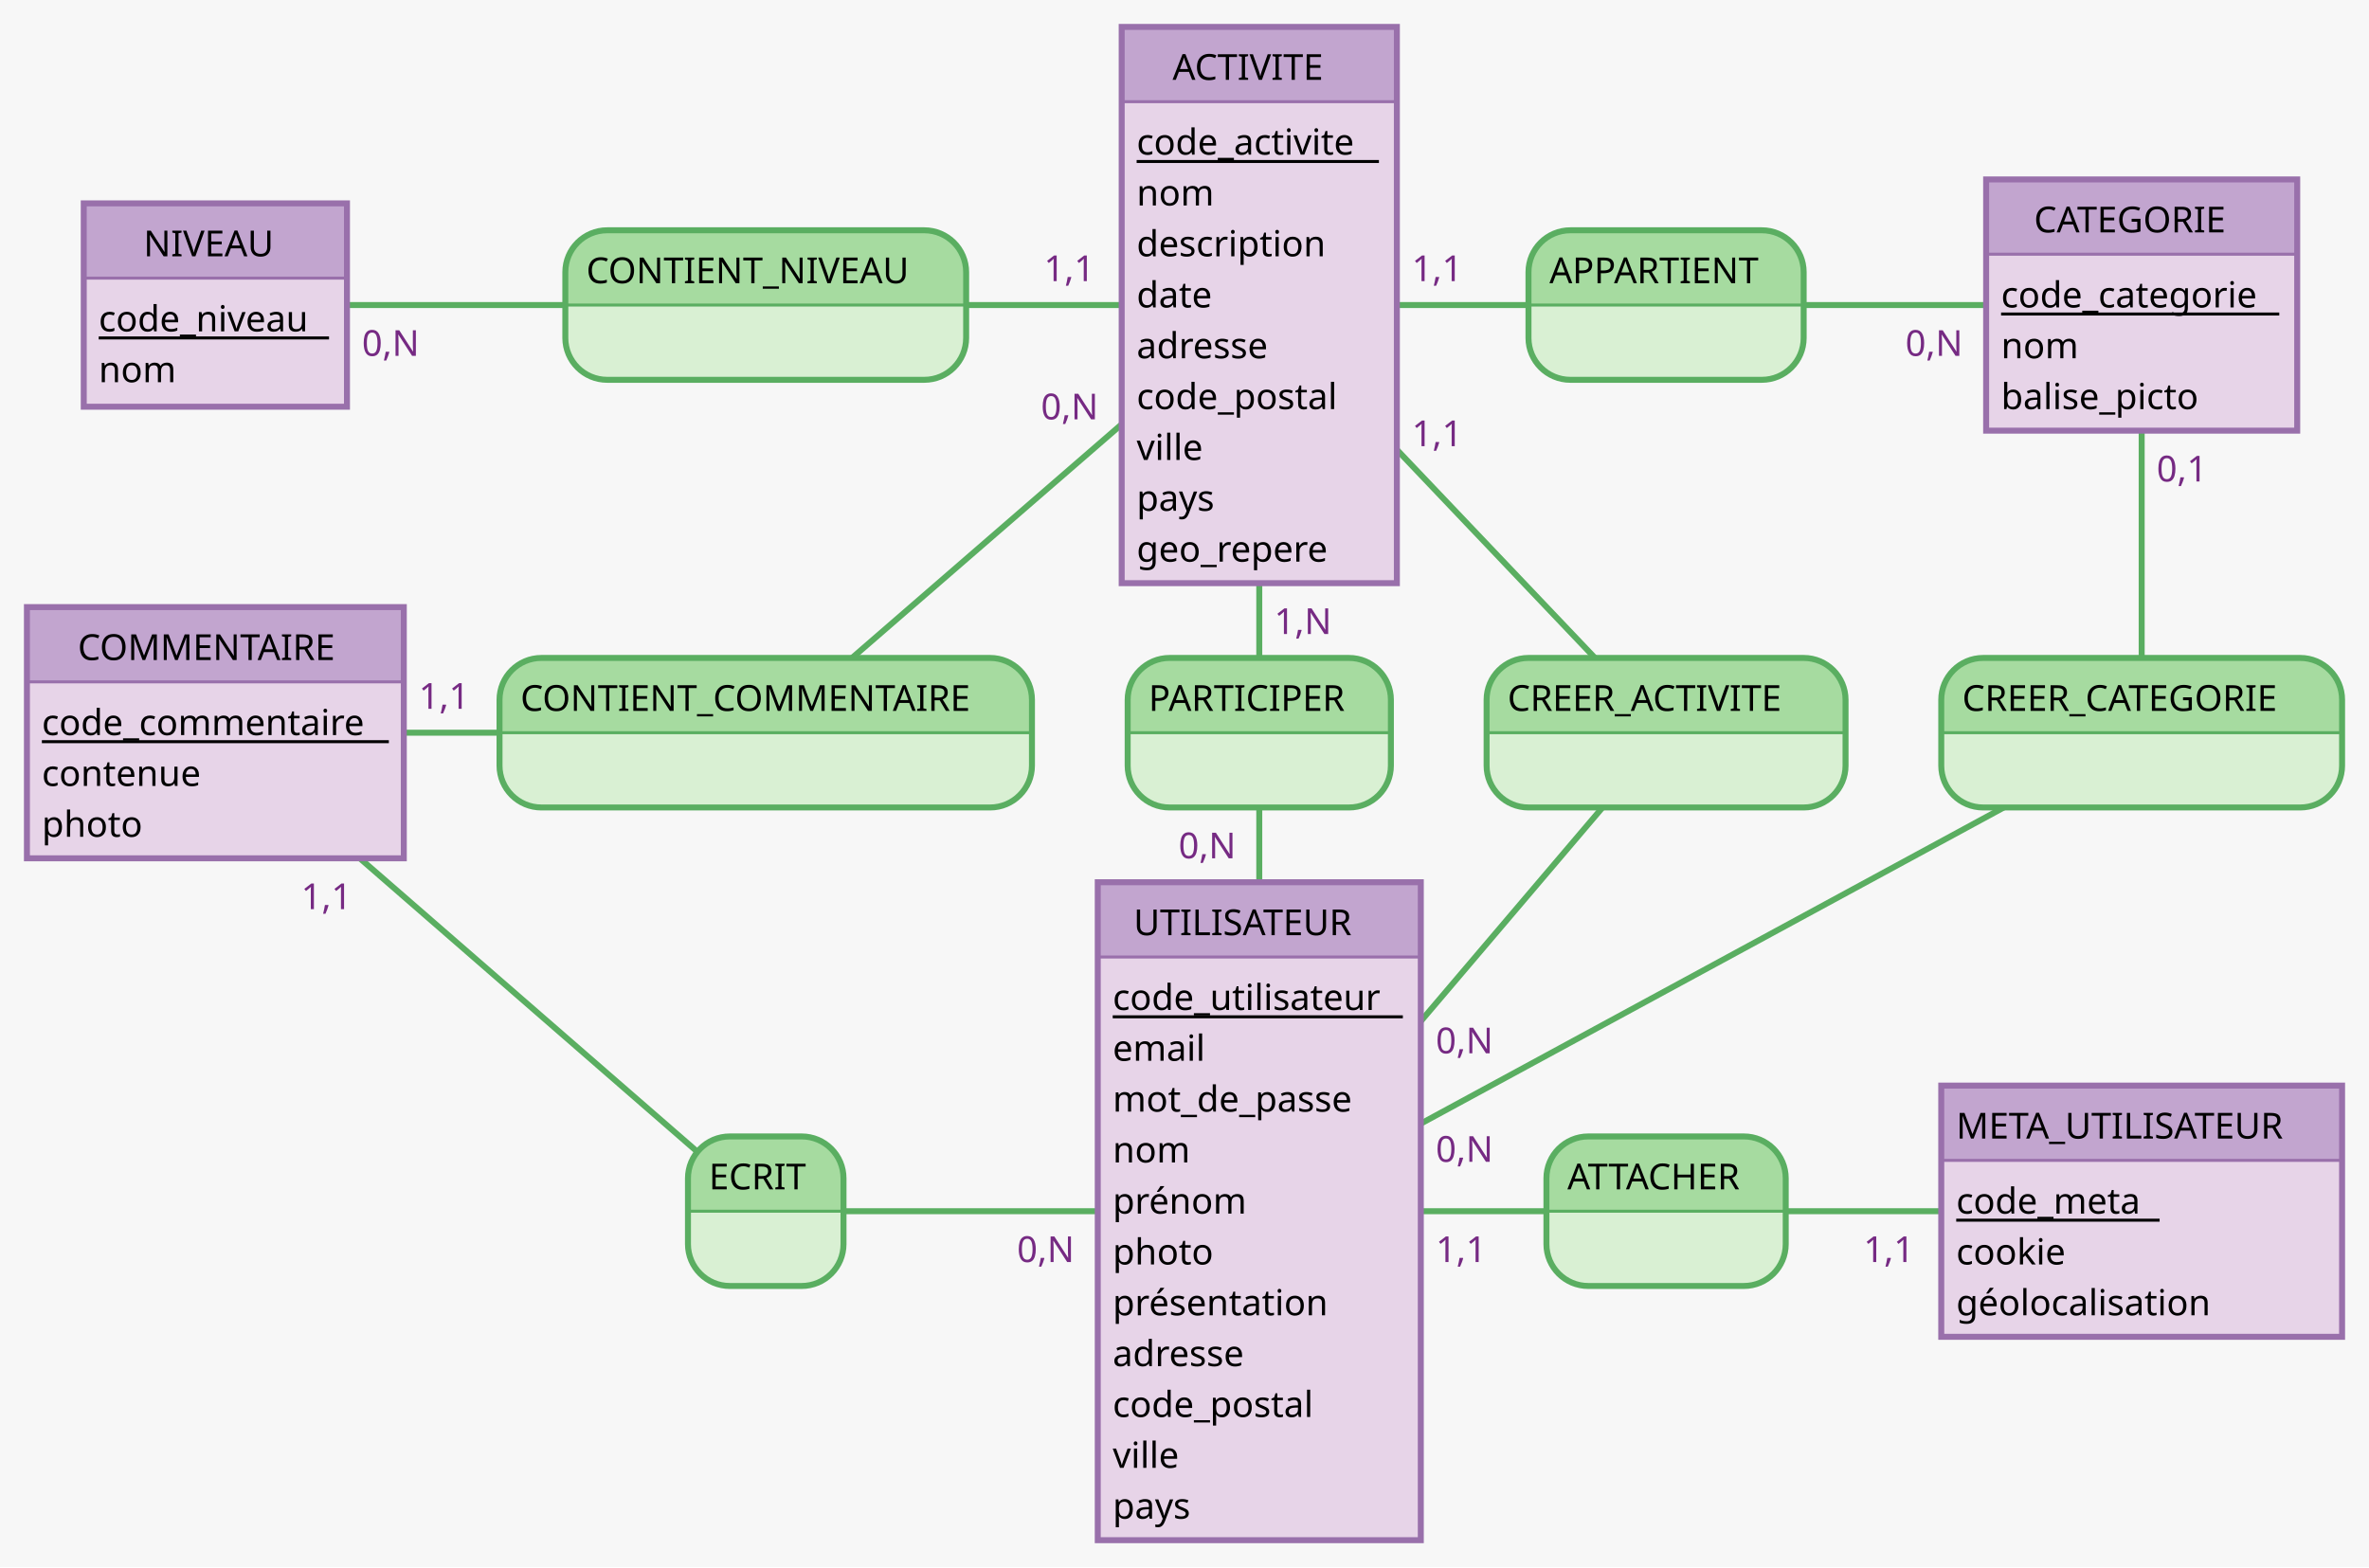
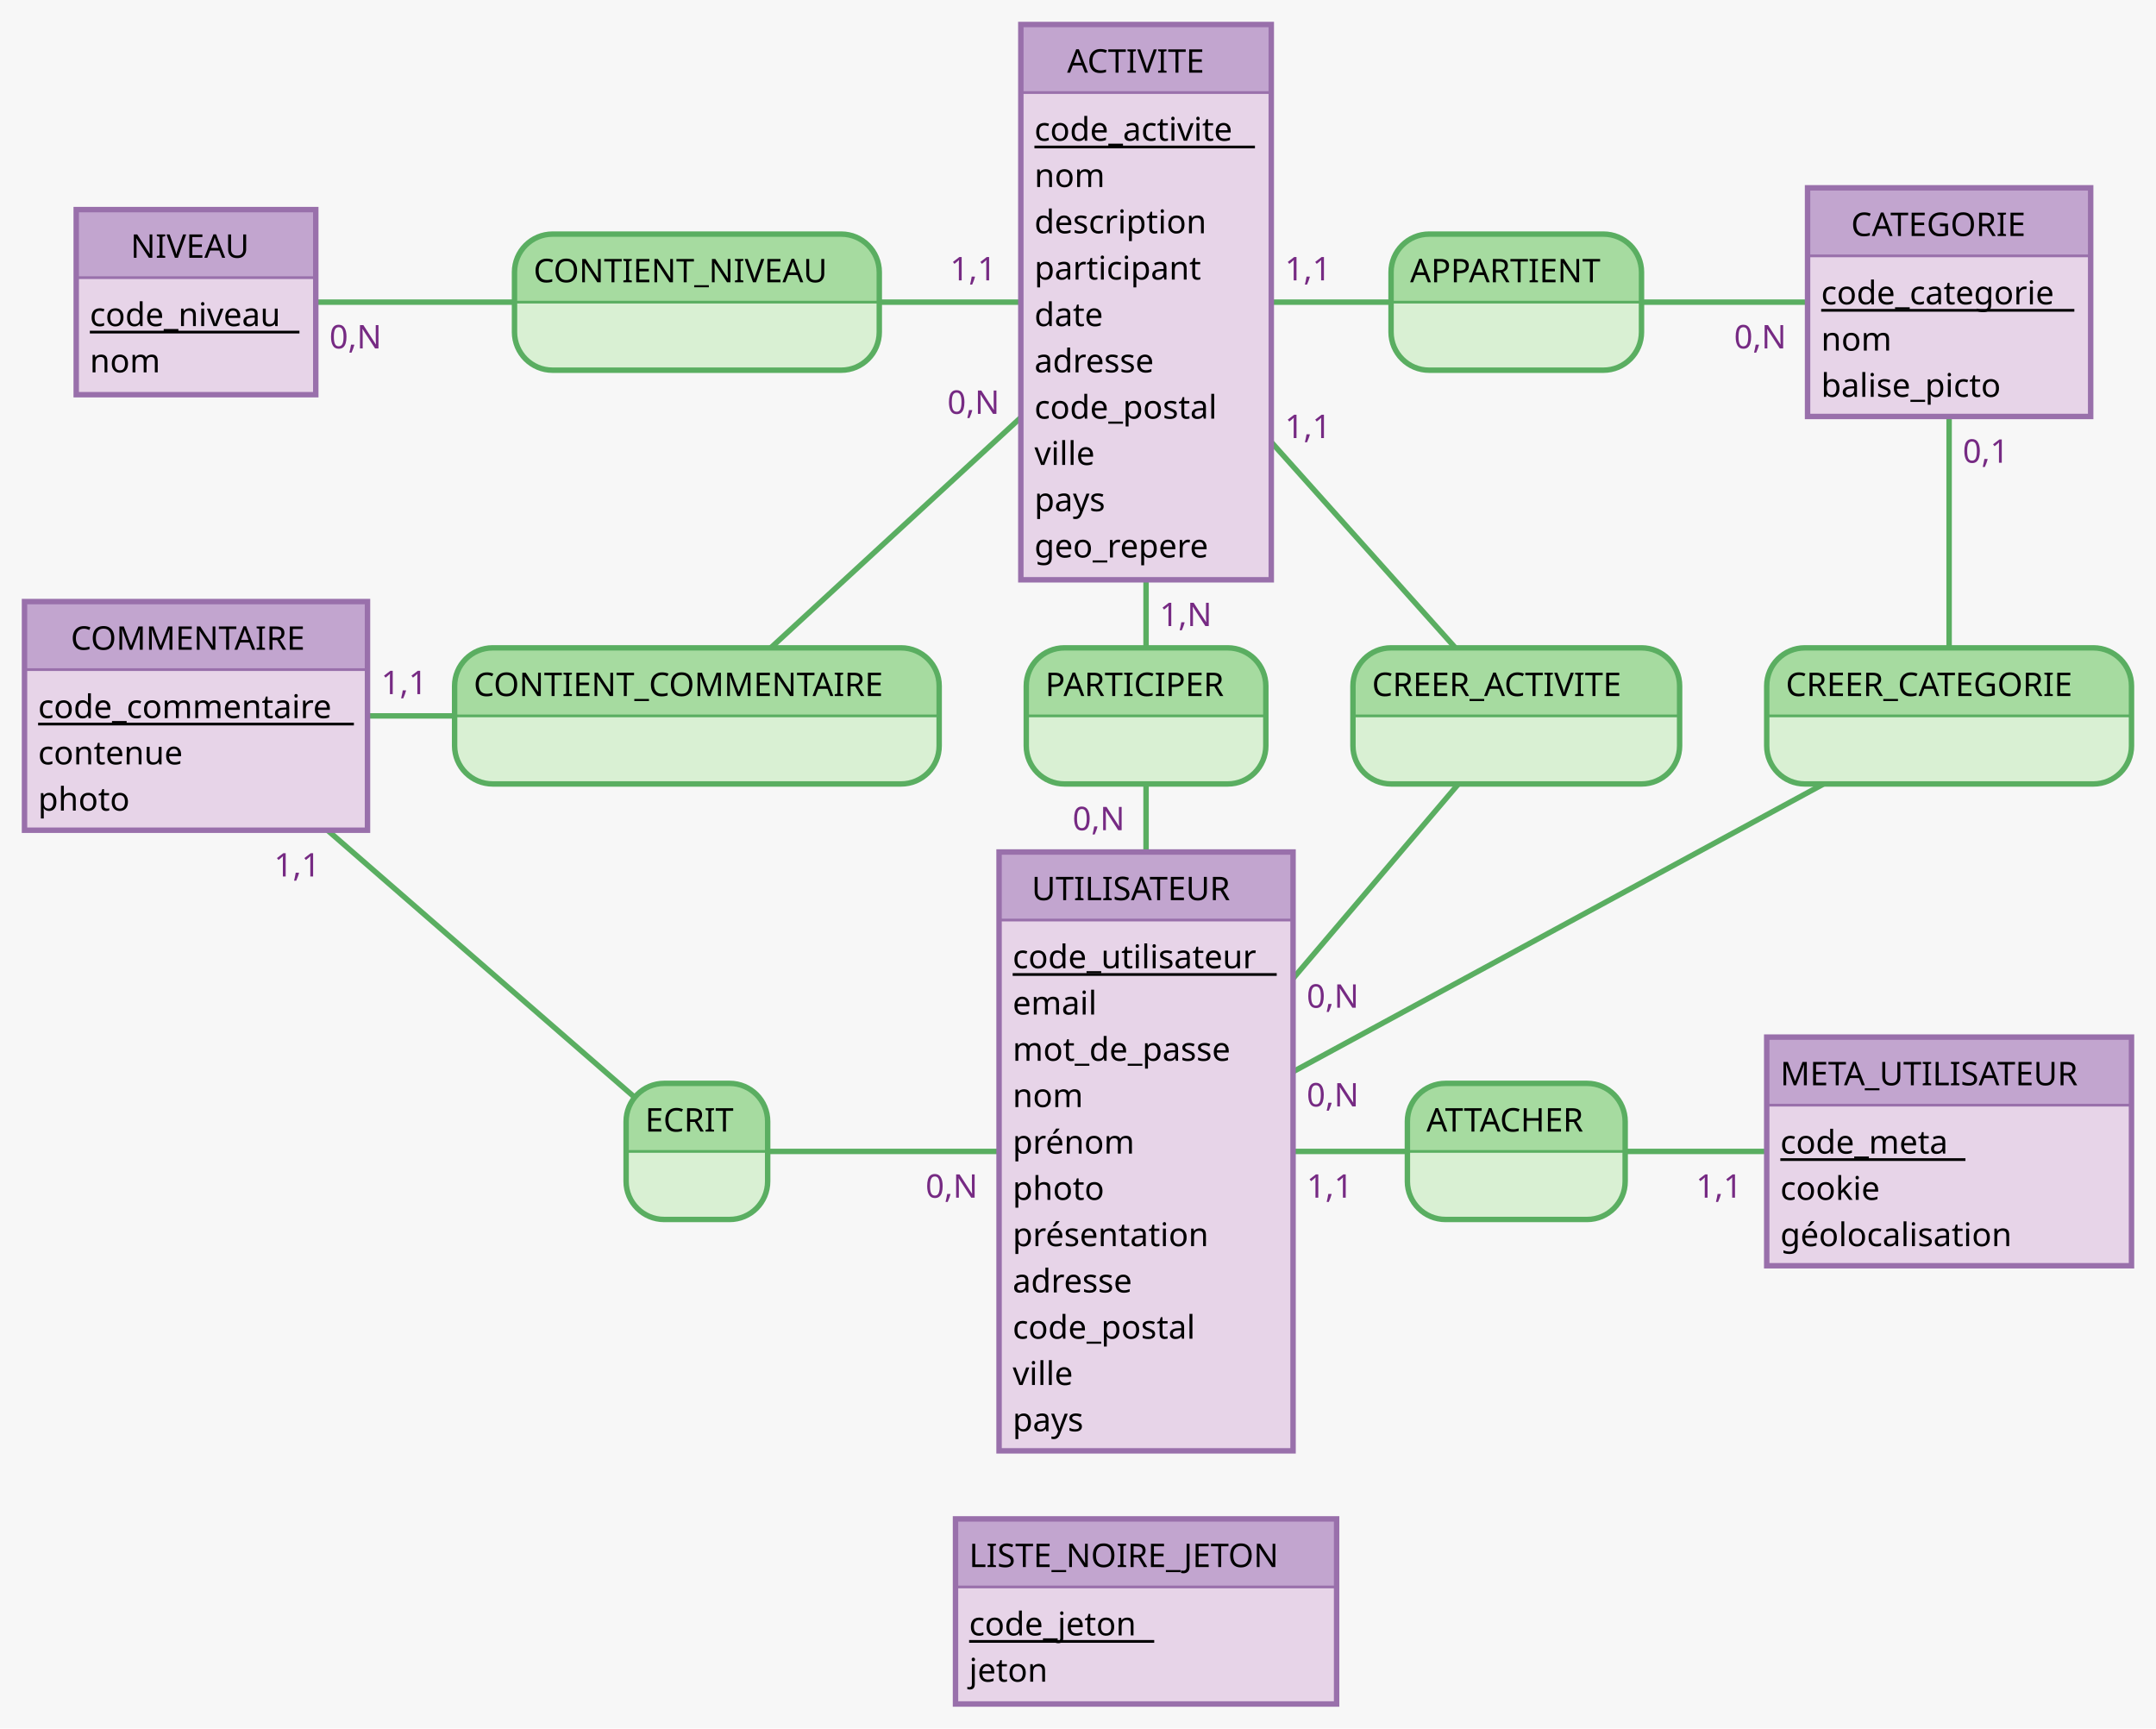
- <svg xmlns="http://www.w3.org/2000/svg" width="792" height="524" view_box="0 0 792 524">\n\n<rect id="frame" x="0" y="0" width="792" height="524" fill="#f7f7f7" stroke="none" stroke-width="0" />
-   <line x1="421" y1="102" x2="557" y2="102" stroke="#5aae61" stroke-width="2" />
-   <text x="472" y="94.0" fill="#762a83" font-family="Verdana" font-size="12">1,1</text>
-   <line x1="716" y1="102" x2="557" y2="102" stroke="#5aae61" stroke-width="2" />
-   <text x="637" y="119.0" fill="#762a83" font-family="Verdana" font-size="12">0,N</text>
+ <svg xmlns="http://www.w3.org/2000/svg" width="792" height="635" view_box="0 0 792 635">\n\n<rect id="frame" x="0" y="0" width="792" height="635" fill="#f7f7f7" stroke="none" stroke-width="0" />
+   <line x1="421" y1="111" x2="557" y2="111" stroke="#5aae61" stroke-width="2" />
+   <text x="472" y="103.0" fill="#762a83" font-family="Verdana" font-size="12">1,1</text>
+   <line x1="716" y1="111" x2="557" y2="111" stroke="#5aae61" stroke-width="2" />
+   <text x="637" y="128.0" fill="#762a83" font-family="Verdana" font-size="12">0,N</text>
  <g id="association-APPARTIENT">
-     <path d="M 589 77 a 14 14 90 0 1 14 14 V 102 h -92 V 91 a 14 14 90 0 1 14 -14" fill="#a6dba0" stroke="#a6dba0" stroke-width="0" />
-     <path d="M 603 102.0 v 11 a 14 14 90 0 1 -14 14 H 525 a 14 14 90 0 1 -14 -14 V 102.0 H 92" fill="#d9f0d3" stroke="#d9f0d3" stroke-width="0" />
-     <rect x="511" y="77" width="92" height="50" fill="none" rx="14" stroke="#5aae61" stroke-width="2" />
-     <line x1="511" y1="102" x2="603" y2="102" stroke="#5aae61" stroke-width="1" />
-     <text x="518" y="94.7" fill="#000000" font-family="Verdana" font-size="12">APPARTIENT</text>
+     <path d="M 589 86 a 14 14 90 0 1 14 14 V 111 h -92 V 100 a 14 14 90 0 1 14 -14" fill="#a6dba0" stroke="#a6dba0" stroke-width="0" />
+     <path d="M 603 111.0 v 11 a 14 14 90 0 1 -14 14 H 525 a 14 14 90 0 1 -14 -14 V 111.0 H 92" fill="#d9f0d3" stroke="#d9f0d3" stroke-width="0" />
+     <rect x="511" y="86" width="92" height="50" fill="none" rx="14" stroke="#5aae61" stroke-width="2" />
+     <line x1="511" y1="111" x2="603" y2="111" stroke="#5aae61" stroke-width="1" />
+     <text x="518" y="103.7" fill="#000000" font-family="Verdana" font-size="12">APPARTIENT</text>
  </g>
-   <line x1="421" y1="405" x2="421" y2="245" stroke="#5aae61" stroke-width="2" />
-   <text x="394.0" y="287" fill="#762a83" font-family="Verdana" font-size="12">0,N</text>
-   <line x1="421" y1="102" x2="421" y2="245" stroke="#5aae61" stroke-width="2" />
-   <text x="426.0" y="212" fill="#762a83" font-family="Verdana" font-size="12">1,N</text>
+   <line x1="421" y1="423" x2="421" y2="263" stroke="#5aae61" stroke-width="2" />
+   <text x="394.0" y="305" fill="#762a83" font-family="Verdana" font-size="12">0,N</text>
+   <line x1="421" y1="111" x2="421" y2="263" stroke="#5aae61" stroke-width="2" />
+   <text x="426.0" y="230" fill="#762a83" font-family="Verdana" font-size="12">1,N</text>
  <g id="association-PARTICIPER">
-     <path d="M 451 220 a 14 14 90 0 1 14 14 V 245 h -88 V 234 a 14 14 90 0 1 14 -14" fill="#a6dba0" stroke="#a6dba0" stroke-width="0" />
-     <path d="M 465 245.0 v 11 a 14 14 90 0 1 -14 14 H 391 a 14 14 90 0 1 -14 -14 V 245.0 H 88" fill="#d9f0d3" stroke="#d9f0d3" stroke-width="0" />
-     <rect x="377" y="220" width="88" height="50" fill="none" rx="14" stroke="#5aae61" stroke-width="2" />
-     <line x1="377" y1="245" x2="465" y2="245" stroke="#5aae61" stroke-width="1" />
-     <text x="384" y="237.7" fill="#000000" font-family="Verdana" font-size="12">PARTICIPER</text>
+     <path d="M 451 238 a 14 14 90 0 1 14 14 V 263 h -88 V 252 a 14 14 90 0 1 14 -14" fill="#a6dba0" stroke="#a6dba0" stroke-width="0" />
+     <path d="M 465 263.0 v 11 a 14 14 90 0 1 -14 14 H 391 a 14 14 90 0 1 -14 -14 V 263.0 H 88" fill="#d9f0d3" stroke="#d9f0d3" stroke-width="0" />
+     <rect x="377" y="238" width="88" height="50" fill="none" rx="14" stroke="#5aae61" stroke-width="2" />
+     <line x1="377" y1="263" x2="465" y2="263" stroke="#5aae61" stroke-width="1" />
+     <text x="384" y="255.7" fill="#000000" font-family="Verdana" font-size="12">PARTICIPER</text>
  </g>
-   <line x1="72" y1="245" x2="256" y2="245" stroke="#5aae61" stroke-width="2" />
-   <text x="140" y="237.0" fill="#762a83" font-family="Verdana" font-size="12">1,1</text>
-   <line x1="421" y1="102" x2="256" y2="245" stroke="#5aae61" stroke-width="2" />
-   <text x="348" y="140.225" fill="#762a83" font-family="Verdana" font-size="12">0,N</text>
+   <line x1="72" y1="263" x2="256" y2="263" stroke="#5aae61" stroke-width="2" />
+   <text x="140" y="255.0" fill="#762a83" font-family="Verdana" font-size="12">1,1</text>
+   <line x1="421" y1="111" x2="256" y2="263" stroke="#5aae61" stroke-width="2" />
+   <text x="348" y="152.037" fill="#762a83" font-family="Verdana" font-size="12">0,N</text>
  <g id="association-CONTIENT_COMMENTAIRE">
-     <path d="M 331 220 a 14 14 90 0 1 14 14 V 245 h -178 V 234 a 14 14 90 0 1 14 -14" fill="#a6dba0" stroke="#a6dba0" stroke-width="0" />
-     <path d="M 345 245.0 v 11 a 14 14 90 0 1 -14 14 H 181 a 14 14 90 0 1 -14 -14 V 245.0 H 178" fill="#d9f0d3" stroke="#d9f0d3" stroke-width="0" />
-     <rect x="167" y="220" width="178" height="50" fill="none" rx="14" stroke="#5aae61" stroke-width="2" />
-     <line x1="167" y1="245" x2="345" y2="245" stroke="#5aae61" stroke-width="1" />
-     <text x="174" y="237.7" fill="#000000" font-family="Verdana" font-size="12">CONTIENT_COMMENTAIRE</text>
+     <path d="M 331 238 a 14 14 90 0 1 14 14 V 263 h -178 V 252 a 14 14 90 0 1 14 -14" fill="#a6dba0" stroke="#a6dba0" stroke-width="0" />
+     <path d="M 345 263.0 v 11 a 14 14 90 0 1 -14 14 H 181 a 14 14 90 0 1 -14 -14 V 263.0 H 178" fill="#d9f0d3" stroke="#d9f0d3" stroke-width="0" />
+     <rect x="167" y="238" width="178" height="50" fill="none" rx="14" stroke="#5aae61" stroke-width="2" />
+     <line x1="167" y1="263" x2="345" y2="263" stroke="#5aae61" stroke-width="1" />
+     <text x="174" y="255.7" fill="#000000" font-family="Verdana" font-size="12">CONTIENT_COMMENTAIRE</text>
  </g>
-   <line x1="421" y1="405" x2="716" y2="245" stroke="#5aae61" stroke-width="2" />
-   <text x="480" y="388.485" fill="#762a83" font-family="Verdana" font-size="12">0,N</text>
-   <line x1="716" y1="102" x2="716" y2="245" stroke="#5aae61" stroke-width="2" />
-   <text x="721.0" y="161" fill="#762a83" font-family="Verdana" font-size="12">0,1</text>
+   <line x1="421" y1="423" x2="716" y2="263" stroke="#5aae61" stroke-width="2" />
+   <text x="480" y="406.485" fill="#762a83" font-family="Verdana" font-size="12">0,N</text>
+   <line x1="716" y1="111" x2="716" y2="263" stroke="#5aae61" stroke-width="2" />
+   <text x="721.0" y="170" fill="#762a83" font-family="Verdana" font-size="12">0,1</text>
  <g id="association-CREER_CATEGORIE">
-     <path d="M 769 220 a 14 14 90 0 1 14 14 V 245 h -134 V 234 a 14 14 90 0 1 14 -14" fill="#a6dba0" stroke="#a6dba0" stroke-width="0" />
-     <path d="M 783 245.0 v 11 a 14 14 90 0 1 -14 14 H 663 a 14 14 90 0 1 -14 -14 V 245.0 H 134" fill="#d9f0d3" stroke="#d9f0d3" stroke-width="0" />
-     <rect x="649" y="220" width="134" height="50" fill="none" rx="14" stroke="#5aae61" stroke-width="2" />
-     <line x1="649" y1="245" x2="783" y2="245" stroke="#5aae61" stroke-width="1" />
-     <text x="656" y="237.7" fill="#000000" font-family="Verdana" font-size="12">CREER_CATEGORIE</text>
+     <path d="M 769 238 a 14 14 90 0 1 14 14 V 263 h -134 V 252 a 14 14 90 0 1 14 -14" fill="#a6dba0" stroke="#a6dba0" stroke-width="0" />
+     <path d="M 783 263.0 v 11 a 14 14 90 0 1 -14 14 H 663 a 14 14 90 0 1 -14 -14 V 263.0 H 134" fill="#d9f0d3" stroke="#d9f0d3" stroke-width="0" />
+     <rect x="649" y="238" width="134" height="50" fill="none" rx="14" stroke="#5aae61" stroke-width="2" />
+     <line x1="649" y1="263" x2="783" y2="263" stroke="#5aae61" stroke-width="1" />
+     <text x="656" y="255.7" fill="#000000" font-family="Verdana" font-size="12">CREER_CATEGORIE</text>
  </g>
-   <line x1="72" y1="245" x2="256" y2="405" stroke="#5aae61" stroke-width="2" />
-   <text x="100.675" y="304" fill="#762a83" font-family="Verdana" font-size="12">1,1</text>
-   <line x1="421" y1="405" x2="256" y2="405" stroke="#5aae61" stroke-width="2" />
-   <text x="340" y="422.0" fill="#762a83" font-family="Verdana" font-size="12">0,N</text>
+   <line x1="72" y1="263" x2="256" y2="423" stroke="#5aae61" stroke-width="2" />
+   <text x="100.675" y="322" fill="#762a83" font-family="Verdana" font-size="12">1,1</text>
+   <line x1="421" y1="423" x2="256" y2="423" stroke="#5aae61" stroke-width="2" />
+   <text x="340" y="440.0" fill="#762a83" font-family="Verdana" font-size="12">0,N</text>
  <g id="association-ECRIT">
-     <path d="M 268 380 a 14 14 90 0 1 14 14 V 405 h -52 V 394 a 14 14 90 0 1 14 -14" fill="#a6dba0" stroke="#a6dba0" stroke-width="0" />
-     <path d="M 282 405.0 v 11 a 14 14 90 0 1 -14 14 H 244 a 14 14 90 0 1 -14 -14 V 405.0 H 52" fill="#d9f0d3" stroke="#d9f0d3" stroke-width="0" />
-     <rect x="230" y="380" width="52" height="50" fill="none" rx="14" stroke="#5aae61" stroke-width="2" />
-     <line x1="230" y1="405" x2="282" y2="405" stroke="#5aae61" stroke-width="1" />
-     <text x="237" y="397.7" fill="#000000" font-family="Verdana" font-size="12">ECRIT</text>
+     <path d="M 268 398 a 14 14 90 0 1 14 14 V 423 h -52 V 412 a 14 14 90 0 1 14 -14" fill="#a6dba0" stroke="#a6dba0" stroke-width="0" />
+     <path d="M 282 423.0 v 11 a 14 14 90 0 1 -14 14 H 244 a 14 14 90 0 1 -14 -14 V 423.0 H 52" fill="#d9f0d3" stroke="#d9f0d3" stroke-width="0" />
+     <rect x="230" y="398" width="52" height="50" fill="none" rx="14" stroke="#5aae61" stroke-width="2" />
+     <line x1="230" y1="423" x2="282" y2="423" stroke="#5aae61" stroke-width="1" />
+     <text x="237" y="415.7" fill="#000000" font-family="Verdana" font-size="12">ECRIT</text>
  </g>
-   <line x1="421" y1="102" x2="256" y2="102" stroke="#5aae61" stroke-width="2" />
-   <text x="349" y="94.0" fill="#762a83" font-family="Verdana" font-size="12">1,1</text>
-   <line x1="72" y1="102" x2="256" y2="102" stroke="#5aae61" stroke-width="2" />
-   <text x="121" y="119.0" fill="#762a83" font-family="Verdana" font-size="12">0,N</text>
+   <line x1="421" y1="111" x2="256" y2="111" stroke="#5aae61" stroke-width="2" />
+   <text x="349" y="103.0" fill="#762a83" font-family="Verdana" font-size="12">1,1</text>
+   <line x1="72" y1="111" x2="256" y2="111" stroke="#5aae61" stroke-width="2" />
+   <text x="121" y="128.0" fill="#762a83" font-family="Verdana" font-size="12">0,N</text>
  <g id="association-CONTIENT_NIVEAU">
-     <path d="M 309 77 a 14 14 90 0 1 14 14 V 102 h -134 V 91 a 14 14 90 0 1 14 -14" fill="#a6dba0" stroke="#a6dba0" stroke-width="0" />
-     <path d="M 323 102.0 v 11 a 14 14 90 0 1 -14 14 H 203 a 14 14 90 0 1 -14 -14 V 102.0 H 134" fill="#d9f0d3" stroke="#d9f0d3" stroke-width="0" />
-     <rect x="189" y="77" width="134" height="50" fill="none" rx="14" stroke="#5aae61" stroke-width="2" />
-     <line x1="189" y1="102" x2="323" y2="102" stroke="#5aae61" stroke-width="1" />
-     <text x="196" y="94.7" fill="#000000" font-family="Verdana" font-size="12">CONTIENT_NIVEAU</text>
+     <path d="M 309 86 a 14 14 90 0 1 14 14 V 111 h -134 V 100 a 14 14 90 0 1 14 -14" fill="#a6dba0" stroke="#a6dba0" stroke-width="0" />
+     <path d="M 323 111.0 v 11 a 14 14 90 0 1 -14 14 H 203 a 14 14 90 0 1 -14 -14 V 111.0 H 134" fill="#d9f0d3" stroke="#d9f0d3" stroke-width="0" />
+     <rect x="189" y="86" width="134" height="50" fill="none" rx="14" stroke="#5aae61" stroke-width="2" />
+     <line x1="189" y1="111" x2="323" y2="111" stroke="#5aae61" stroke-width="1" />
+     <text x="196" y="103.7" fill="#000000" font-family="Verdana" font-size="12">CONTIENT_NIVEAU</text>
  </g>
-   <line x1="421" y1="405" x2="557" y2="245" stroke="#5aae61" stroke-width="2" />
-   <text x="480" y="352.208" fill="#762a83" font-family="Verdana" font-size="12">0,N</text>
-   <line x1="421" y1="102" x2="557" y2="245" stroke="#5aae61" stroke-width="2" />
-   <text x="472" y="149.188" fill="#762a83" font-family="Verdana" font-size="12">1,1</text>
+   <line x1="421" y1="423" x2="557" y2="263" stroke="#5aae61" stroke-width="2" />
+   <text x="480" y="370.208" fill="#762a83" font-family="Verdana" font-size="12">0,N</text>
+   <line x1="421" y1="111" x2="557" y2="263" stroke="#5aae61" stroke-width="2" />
+   <text x="472" y="160.928" fill="#762a83" font-family="Verdana" font-size="12">1,1</text>
  <g id="association-CREER_ACTIVITE">
-     <path d="M 603 220 a 14 14 90 0 1 14 14 V 245 h -120 V 234 a 14 14 90 0 1 14 -14" fill="#a6dba0" stroke="#a6dba0" stroke-width="0" />
-     <path d="M 617 245.0 v 11 a 14 14 90 0 1 -14 14 H 511 a 14 14 90 0 1 -14 -14 V 245.0 H 120" fill="#d9f0d3" stroke="#d9f0d3" stroke-width="0" />
-     <rect x="497" y="220" width="120" height="50" fill="none" rx="14" stroke="#5aae61" stroke-width="2" />
-     <line x1="497" y1="245" x2="617" y2="245" stroke="#5aae61" stroke-width="1" />
-     <text x="504" y="237.7" fill="#000000" font-family="Verdana" font-size="12">CREER_ACTIVITE</text>
+     <path d="M 603 238 a 14 14 90 0 1 14 14 V 263 h -120 V 252 a 14 14 90 0 1 14 -14" fill="#a6dba0" stroke="#a6dba0" stroke-width="0" />
+     <path d="M 617 263.0 v 11 a 14 14 90 0 1 -14 14 H 511 a 14 14 90 0 1 -14 -14 V 263.0 H 120" fill="#d9f0d3" stroke="#d9f0d3" stroke-width="0" />
+     <rect x="497" y="238" width="120" height="50" fill="none" rx="14" stroke="#5aae61" stroke-width="2" />
+     <line x1="497" y1="263" x2="617" y2="263" stroke="#5aae61" stroke-width="1" />
+     <text x="504" y="255.7" fill="#000000" font-family="Verdana" font-size="12">CREER_ACTIVITE</text>
  </g>
-   <line x1="421" y1="405" x2="557" y2="405" stroke="#5aae61" stroke-width="2" />
-   <text x="480" y="422.0" fill="#762a83" font-family="Verdana" font-size="12">1,1</text>
-   <line x1="716" y1="405" x2="557" y2="405" stroke="#5aae61" stroke-width="2" />
-   <text x="623" y="422.0" fill="#762a83" font-family="Verdana" font-size="12">1,1</text>
+   <line x1="421" y1="423" x2="557" y2="423" stroke="#5aae61" stroke-width="2" />
+   <text x="480" y="440.0" fill="#762a83" font-family="Verdana" font-size="12">1,1</text>
+   <line x1="716" y1="423" x2="557" y2="423" stroke="#5aae61" stroke-width="2" />
+   <text x="623" y="440.0" fill="#762a83" font-family="Verdana" font-size="12">1,1</text>
  <g id="association-ATTACHER">
-     <path d="M 583 380 a 14 14 90 0 1 14 14 V 405 h -80 V 394 a 14 14 90 0 1 14 -14" fill="#a6dba0" stroke="#a6dba0" stroke-width="0" />
-     <path d="M 597 405.0 v 11 a 14 14 90 0 1 -14 14 H 531 a 14 14 90 0 1 -14 -14 V 405.0 H 80" fill="#d9f0d3" stroke="#d9f0d3" stroke-width="0" />
-     <rect x="517" y="380" width="80" height="50" fill="none" rx="14" stroke="#5aae61" stroke-width="2" />
-     <line x1="517" y1="405" x2="597" y2="405" stroke="#5aae61" stroke-width="1" />
-     <text x="524" y="397.7" fill="#000000" font-family="Verdana" font-size="12">ATTACHER</text>
+     <path d="M 583 398 a 14 14 90 0 1 14 14 V 423 h -80 V 412 a 14 14 90 0 1 14 -14" fill="#a6dba0" stroke="#a6dba0" stroke-width="0" />
+     <path d="M 597 423.0 v 11 a 14 14 90 0 1 -14 14 H 531 a 14 14 90 0 1 -14 -14 V 423.0 H 80" fill="#d9f0d3" stroke="#d9f0d3" stroke-width="0" />
+     <rect x="517" y="398" width="80" height="50" fill="none" rx="14" stroke="#5aae61" stroke-width="2" />
+     <line x1="517" y1="423" x2="597" y2="423" stroke="#5aae61" stroke-width="1" />
+     <text x="524" y="415.7" fill="#000000" font-family="Verdana" font-size="12">ATTACHER</text>
  </g>
  <g id="entity-UTILISATEUR">
    <g id="frame-UTILISATEUR">
-       <rect x="367" y="295" width="108" height="25" fill="#c2a5cf" stroke="#c2a5cf" stroke-width="0" />
-       <rect x="367" y="320.0" width="108" height="195" fill="#e7d4e8" stroke="#e7d4e8" stroke-width="0" />
-       <rect x="367" y="295" width="108" height="220" fill="none" stroke="#9970ab" stroke-width="2" />
-       <line x1="367" y1="320" x2="475" y2="320" stroke="#9970ab" stroke-width="1" />
+       <rect x="367" y="313" width="108" height="25" fill="#c2a5cf" stroke="#c2a5cf" stroke-width="0" />
+       <rect x="367" y="338.0" width="108" height="195" fill="#e7d4e8" stroke="#e7d4e8" stroke-width="0" />
+       <rect x="367" y="313" width="108" height="220" fill="none" stroke="#9970ab" stroke-width="2" />
+       <line x1="367" y1="338" x2="475" y2="338" stroke="#9970ab" stroke-width="1" />
    </g>
-     <text x="379" y="312.7" fill="#000000" font-family="Verdana" font-size="12">UTILISATEUR</text>
-     <text x="372" y="337.7" fill="#000000" font-family="Verdana" font-size="12">code_utilisateur</text>
-     <line x1="372" y1="340" x2="469" y2="340" stroke="#000000" stroke-width="1" />
-     <text x="372" y="354.7" fill="#000000" font-family="Verdana" font-size="12">email</text>
-     <text x="372" y="371.7" fill="#000000" font-family="Verdana" font-size="12">mot_de_passe</text>
-     <text x="372" y="388.7" fill="#000000" font-family="Verdana" font-size="12">nom</text>
-     <text x="372" y="405.8" fill="#000000" font-family="Verdana" font-size="12">prénom</text>
-     <text x="372" y="422.8" fill="#000000" font-family="Verdana" font-size="12">photo</text>
-     <text x="372" y="439.8" fill="#000000" font-family="Verdana" font-size="12">présentation</text>
-     <text x="372" y="456.8" fill="#000000" font-family="Verdana" font-size="12">adresse</text>
-     <text x="372" y="473.8" fill="#000000" font-family="Verdana" font-size="12">code_postal</text>
-     <text x="372" y="490.8" fill="#000000" font-family="Verdana" font-size="12">ville</text>
-     <text x="372" y="507.8" fill="#000000" font-family="Verdana" font-size="12">pays</text>
+     <text x="379" y="330.7" fill="#000000" font-family="Verdana" font-size="12">UTILISATEUR</text>
+     <text x="372" y="355.7" fill="#000000" font-family="Verdana" font-size="12">code_utilisateur</text>
+     <line x1="372" y1="358" x2="469" y2="358" stroke="#000000" stroke-width="1" />
+     <text x="372" y="372.7" fill="#000000" font-family="Verdana" font-size="12">email</text>
+     <text x="372" y="389.7" fill="#000000" font-family="Verdana" font-size="12">mot_de_passe</text>
+     <text x="372" y="406.7" fill="#000000" font-family="Verdana" font-size="12">nom</text>
+     <text x="372" y="423.8" fill="#000000" font-family="Verdana" font-size="12">prénom</text>
+     <text x="372" y="440.8" fill="#000000" font-family="Verdana" font-size="12">photo</text>
+     <text x="372" y="457.8" fill="#000000" font-family="Verdana" font-size="12">présentation</text>
+     <text x="372" y="474.8" fill="#000000" font-family="Verdana" font-size="12">adresse</text>
+     <text x="372" y="491.8" fill="#000000" font-family="Verdana" font-size="12">code_postal</text>
+     <text x="372" y="508.8" fill="#000000" font-family="Verdana" font-size="12">ville</text>
+     <text x="372" y="525.8" fill="#000000" font-family="Verdana" font-size="12">pays</text>
  </g>
  <g id="entity-CATEGORIE">
    <g id="frame-CATEGORIE">
-       <rect x="664" y="60" width="104" height="25" fill="#c2a5cf" stroke="#c2a5cf" stroke-width="0" />
-       <rect x="664" y="85.0" width="104" height="59" fill="#e7d4e8" stroke="#e7d4e8" stroke-width="0" />
-       <rect x="664" y="60" width="104" height="84" fill="none" stroke="#9970ab" stroke-width="2" />
-       <line x1="664" y1="85" x2="768" y2="85" stroke="#9970ab" stroke-width="1" />
+       <rect x="664" y="69" width="104" height="25" fill="#c2a5cf" stroke="#c2a5cf" stroke-width="0" />
+       <rect x="664" y="94.0" width="104" height="59" fill="#e7d4e8" stroke="#e7d4e8" stroke-width="0" />
+       <rect x="664" y="69" width="104" height="84" fill="none" stroke="#9970ab" stroke-width="2" />
+       <line x1="664" y1="94" x2="768" y2="94" stroke="#9970ab" stroke-width="1" />
    </g>
-     <text x="680" y="77.7" fill="#000000" font-family="Verdana" font-size="12">CATEGORIE</text>
-     <text x="669" y="102.8" fill="#000000" font-family="Verdana" font-size="12">code_categorie</text>
-     <line x1="669" y1="105" x2="762" y2="105" stroke="#000000" stroke-width="1" />
-     <text x="669" y="119.8" fill="#000000" font-family="Verdana" font-size="12">nom</text>
-     <text x="669" y="136.8" fill="#000000" font-family="Verdana" font-size="12">balise_picto</text>
+     <text x="680" y="86.7" fill="#000000" font-family="Verdana" font-size="12">CATEGORIE</text>
+     <text x="669" y="111.8" fill="#000000" font-family="Verdana" font-size="12">code_categorie</text>
+     <line x1="669" y1="114" x2="762" y2="114" stroke="#000000" stroke-width="1" />
+     <text x="669" y="128.8" fill="#000000" font-family="Verdana" font-size="12">nom</text>
+     <text x="669" y="145.8" fill="#000000" font-family="Verdana" font-size="12">balise_picto</text>
  </g>
  <g id="entity-NIVEAU">
    <g id="frame-NIVEAU">
-       <rect x="28" y="68" width="88" height="25" fill="#c2a5cf" stroke="#c2a5cf" stroke-width="0" />
-       <rect x="28" y="93.0" width="88" height="43" fill="#e7d4e8" stroke="#e7d4e8" stroke-width="0" />
-       <rect x="28" y="68" width="88" height="68" fill="none" stroke="#9970ab" stroke-width="2" />
-       <line x1="28" y1="93" x2="116" y2="93" stroke="#9970ab" stroke-width="1" />
+       <rect x="28" y="77" width="88" height="25" fill="#c2a5cf" stroke="#c2a5cf" stroke-width="0" />
+       <rect x="28" y="102.0" width="88" height="43" fill="#e7d4e8" stroke="#e7d4e8" stroke-width="0" />
+       <rect x="28" y="77" width="88" height="68" fill="none" stroke="#9970ab" stroke-width="2" />
+       <line x1="28" y1="102" x2="116" y2="102" stroke="#9970ab" stroke-width="1" />
    </g>
-     <text x="48" y="85.7" fill="#000000" font-family="Verdana" font-size="12">NIVEAU</text>
-     <text x="33" y="110.8" fill="#000000" font-family="Verdana" font-size="12">code_niveau</text>
-     <line x1="33" y1="113" x2="110" y2="113" stroke="#000000" stroke-width="1" />
-     <text x="33" y="127.8" fill="#000000" font-family="Verdana" font-size="12">nom</text>
+     <text x="48" y="94.7" fill="#000000" font-family="Verdana" font-size="12">NIVEAU</text>
+     <text x="33" y="119.8" fill="#000000" font-family="Verdana" font-size="12">code_niveau</text>
+     <line x1="33" y1="122" x2="110" y2="122" stroke="#000000" stroke-width="1" />
+     <text x="33" y="136.8" fill="#000000" font-family="Verdana" font-size="12">nom</text>
  </g>
  <g id="entity-COMMENTAIRE">
    <g id="frame-COMMENTAIRE">
-       <rect x="9" y="203" width="126" height="25" fill="#c2a5cf" stroke="#c2a5cf" stroke-width="0" />
-       <rect x="9" y="228.0" width="126" height="59" fill="#e7d4e8" stroke="#e7d4e8" stroke-width="0" />
-       <rect x="9" y="203" width="126" height="84" fill="none" stroke="#9970ab" stroke-width="2" />
-       <line x1="9" y1="228" x2="135" y2="228" stroke="#9970ab" stroke-width="1" />
+       <rect x="9" y="221" width="126" height="25" fill="#c2a5cf" stroke="#c2a5cf" stroke-width="0" />
+       <rect x="9" y="246.0" width="126" height="59" fill="#e7d4e8" stroke="#e7d4e8" stroke-width="0" />
+       <rect x="9" y="221" width="126" height="84" fill="none" stroke="#9970ab" stroke-width="2" />
+       <line x1="9" y1="246" x2="135" y2="246" stroke="#9970ab" stroke-width="1" />
    </g>
-     <text x="26" y="220.7" fill="#000000" font-family="Verdana" font-size="12">COMMENTAIRE</text>
-     <text x="14" y="245.8" fill="#000000" font-family="Verdana" font-size="12">code_commentaire</text>
-     <line x1="14" y1="248" x2="130" y2="248" stroke="#000000" stroke-width="1" />
-     <text x="14" y="262.8" fill="#000000" font-family="Verdana" font-size="12">contenue</text>
-     <text x="14" y="279.8" fill="#000000" font-family="Verdana" font-size="12">photo</text>
+     <text x="26" y="238.7" fill="#000000" font-family="Verdana" font-size="12">COMMENTAIRE</text>
+     <text x="14" y="263.8" fill="#000000" font-family="Verdana" font-size="12">code_commentaire</text>
+     <line x1="14" y1="266" x2="130" y2="266" stroke="#000000" stroke-width="1" />
+     <text x="14" y="280.8" fill="#000000" font-family="Verdana" font-size="12">contenue</text>
+     <text x="14" y="297.8" fill="#000000" font-family="Verdana" font-size="12">photo</text>
  </g>
  <g id="entity-ACTIVITE">
    <g id="frame-ACTIVITE">
      <rect x="375" y="9" width="92" height="25" fill="#c2a5cf" stroke="#c2a5cf" stroke-width="0" />
-       <rect x="375" y="34.0" width="92" height="161" fill="#e7d4e8" stroke="#e7d4e8" stroke-width="0" />
-       <rect x="375" y="9" width="92" height="186" fill="none" stroke="#9970ab" stroke-width="2" />
+       <rect x="375" y="34.0" width="92" height="179" fill="#e7d4e8" stroke="#e7d4e8" stroke-width="0" />
+       <rect x="375" y="9" width="92" height="204" fill="none" stroke="#9970ab" stroke-width="2" />
      <line x1="375" y1="34" x2="467" y2="34" stroke="#9970ab" stroke-width="1" />
    </g>
    <text x="392" y="26.7" fill="#000000" font-family="Verdana" font-size="12">ACTIVITE</text>
    <text x="380" y="51.7" fill="#000000" font-family="Verdana" font-size="12">code_activite</text>
    <line x1="380" y1="54" x2="461" y2="54" stroke="#000000" stroke-width="1" />
    <text x="380" y="68.7" fill="#000000" font-family="Verdana" font-size="12">nom</text>
    <text x="380" y="85.7" fill="#000000" font-family="Verdana" font-size="12">description</text>
-     <text x="380" y="102.8" fill="#000000" font-family="Verdana" font-size="12">date</text>
-     <text x="380" y="119.8" fill="#000000" font-family="Verdana" font-size="12">adresse</text>
-     <text x="380" y="136.8" fill="#000000" font-family="Verdana" font-size="12">code_postal</text>
-     <text x="380" y="153.8" fill="#000000" font-family="Verdana" font-size="12">ville</text>
-     <text x="380" y="170.8" fill="#000000" font-family="Verdana" font-size="12">pays</text>
-     <text x="380" y="187.8" fill="#000000" font-family="Verdana" font-size="12">geo_repere</text>
+     <text x="380" y="102.7" fill="#000000" font-family="Verdana" font-size="12">participant</text>
+     <text x="380" y="119.8" fill="#000000" font-family="Verdana" font-size="12">date</text>
+     <text x="380" y="136.8" fill="#000000" font-family="Verdana" font-size="12">adresse</text>
+     <text x="380" y="153.8" fill="#000000" font-family="Verdana" font-size="12">code_postal</text>
+     <text x="380" y="170.8" fill="#000000" font-family="Verdana" font-size="12">ville</text>
+     <text x="380" y="187.8" fill="#000000" font-family="Verdana" font-size="12">pays</text>
+     <text x="380" y="204.8" fill="#000000" font-family="Verdana" font-size="12">geo_repere</text>
  </g>
  <g id="entity-META_UTILISATEUR">
    <g id="frame-META_UTILISATEUR">
-       <rect x="649" y="363" width="134" height="25" fill="#c2a5cf" stroke="#c2a5cf" stroke-width="0" />
-       <rect x="649" y="388.0" width="134" height="59" fill="#e7d4e8" stroke="#e7d4e8" stroke-width="0" />
-       <rect x="649" y="363" width="134" height="84" fill="none" stroke="#9970ab" stroke-width="2" />
-       <line x1="649" y1="388" x2="783" y2="388" stroke="#9970ab" stroke-width="1" />
+       <rect x="649" y="381" width="134" height="25" fill="#c2a5cf" stroke="#c2a5cf" stroke-width="0" />
+       <rect x="649" y="406.0" width="134" height="59" fill="#e7d4e8" stroke="#e7d4e8" stroke-width="0" />
+       <rect x="649" y="381" width="134" height="84" fill="none" stroke="#9970ab" stroke-width="2" />
+       <line x1="649" y1="406" x2="783" y2="406" stroke="#9970ab" stroke-width="1" />
    </g>
-     <text x="654" y="380.7" fill="#000000" font-family="Verdana" font-size="12">META_UTILISATEUR</text>
-     <text x="654" y="405.8" fill="#000000" font-family="Verdana" font-size="12">code_meta</text>
-     <line x1="654" y1="408" x2="722" y2="408" stroke="#000000" stroke-width="1" />
-     <text x="654" y="422.8" fill="#000000" font-family="Verdana" font-size="12">cookie</text>
-     <text x="654" y="439.8" fill="#000000" font-family="Verdana" font-size="12">géolocalisation</text>
+     <text x="654" y="398.7" fill="#000000" font-family="Verdana" font-size="12">META_UTILISATEUR</text>
+     <text x="654" y="423.8" fill="#000000" font-family="Verdana" font-size="12">code_meta</text>
+     <line x1="654" y1="426" x2="722" y2="426" stroke="#000000" stroke-width="1" />
+     <text x="654" y="440.8" fill="#000000" font-family="Verdana" font-size="12">cookie</text>
+     <text x="654" y="457.8" fill="#000000" font-family="Verdana" font-size="12">géolocalisation</text>
+   </g>
+   <g id="entity-LISTE_NOIRE_JETON">
+     <g id="frame-LISTE_NOIRE_JETON">
+       <rect x="351" y="558" width="140" height="25" fill="#c2a5cf" stroke="#c2a5cf" stroke-width="0" />
+       <rect x="351" y="583.0" width="140" height="43" fill="#e7d4e8" stroke="#e7d4e8" stroke-width="0" />
+       <rect x="351" y="558" width="140" height="68" fill="none" stroke="#9970ab" stroke-width="2" />
+       <line x1="351" y1="583" x2="491" y2="583" stroke="#9970ab" stroke-width="1" />
+     </g>
+     <text x="356" y="575.7" fill="#000000" font-family="Verdana" font-size="12">LISTE_NOIRE_JETON</text>
+     <text x="356" y="600.8" fill="#000000" font-family="Verdana" font-size="12">code_jeton</text>
+     <line x1="356" y1="603" x2="424" y2="603" stroke="#000000" stroke-width="1" />
+     <text x="356" y="617.8" fill="#000000" font-family="Verdana" font-size="12">jeton</text>
  </g>
</svg>
